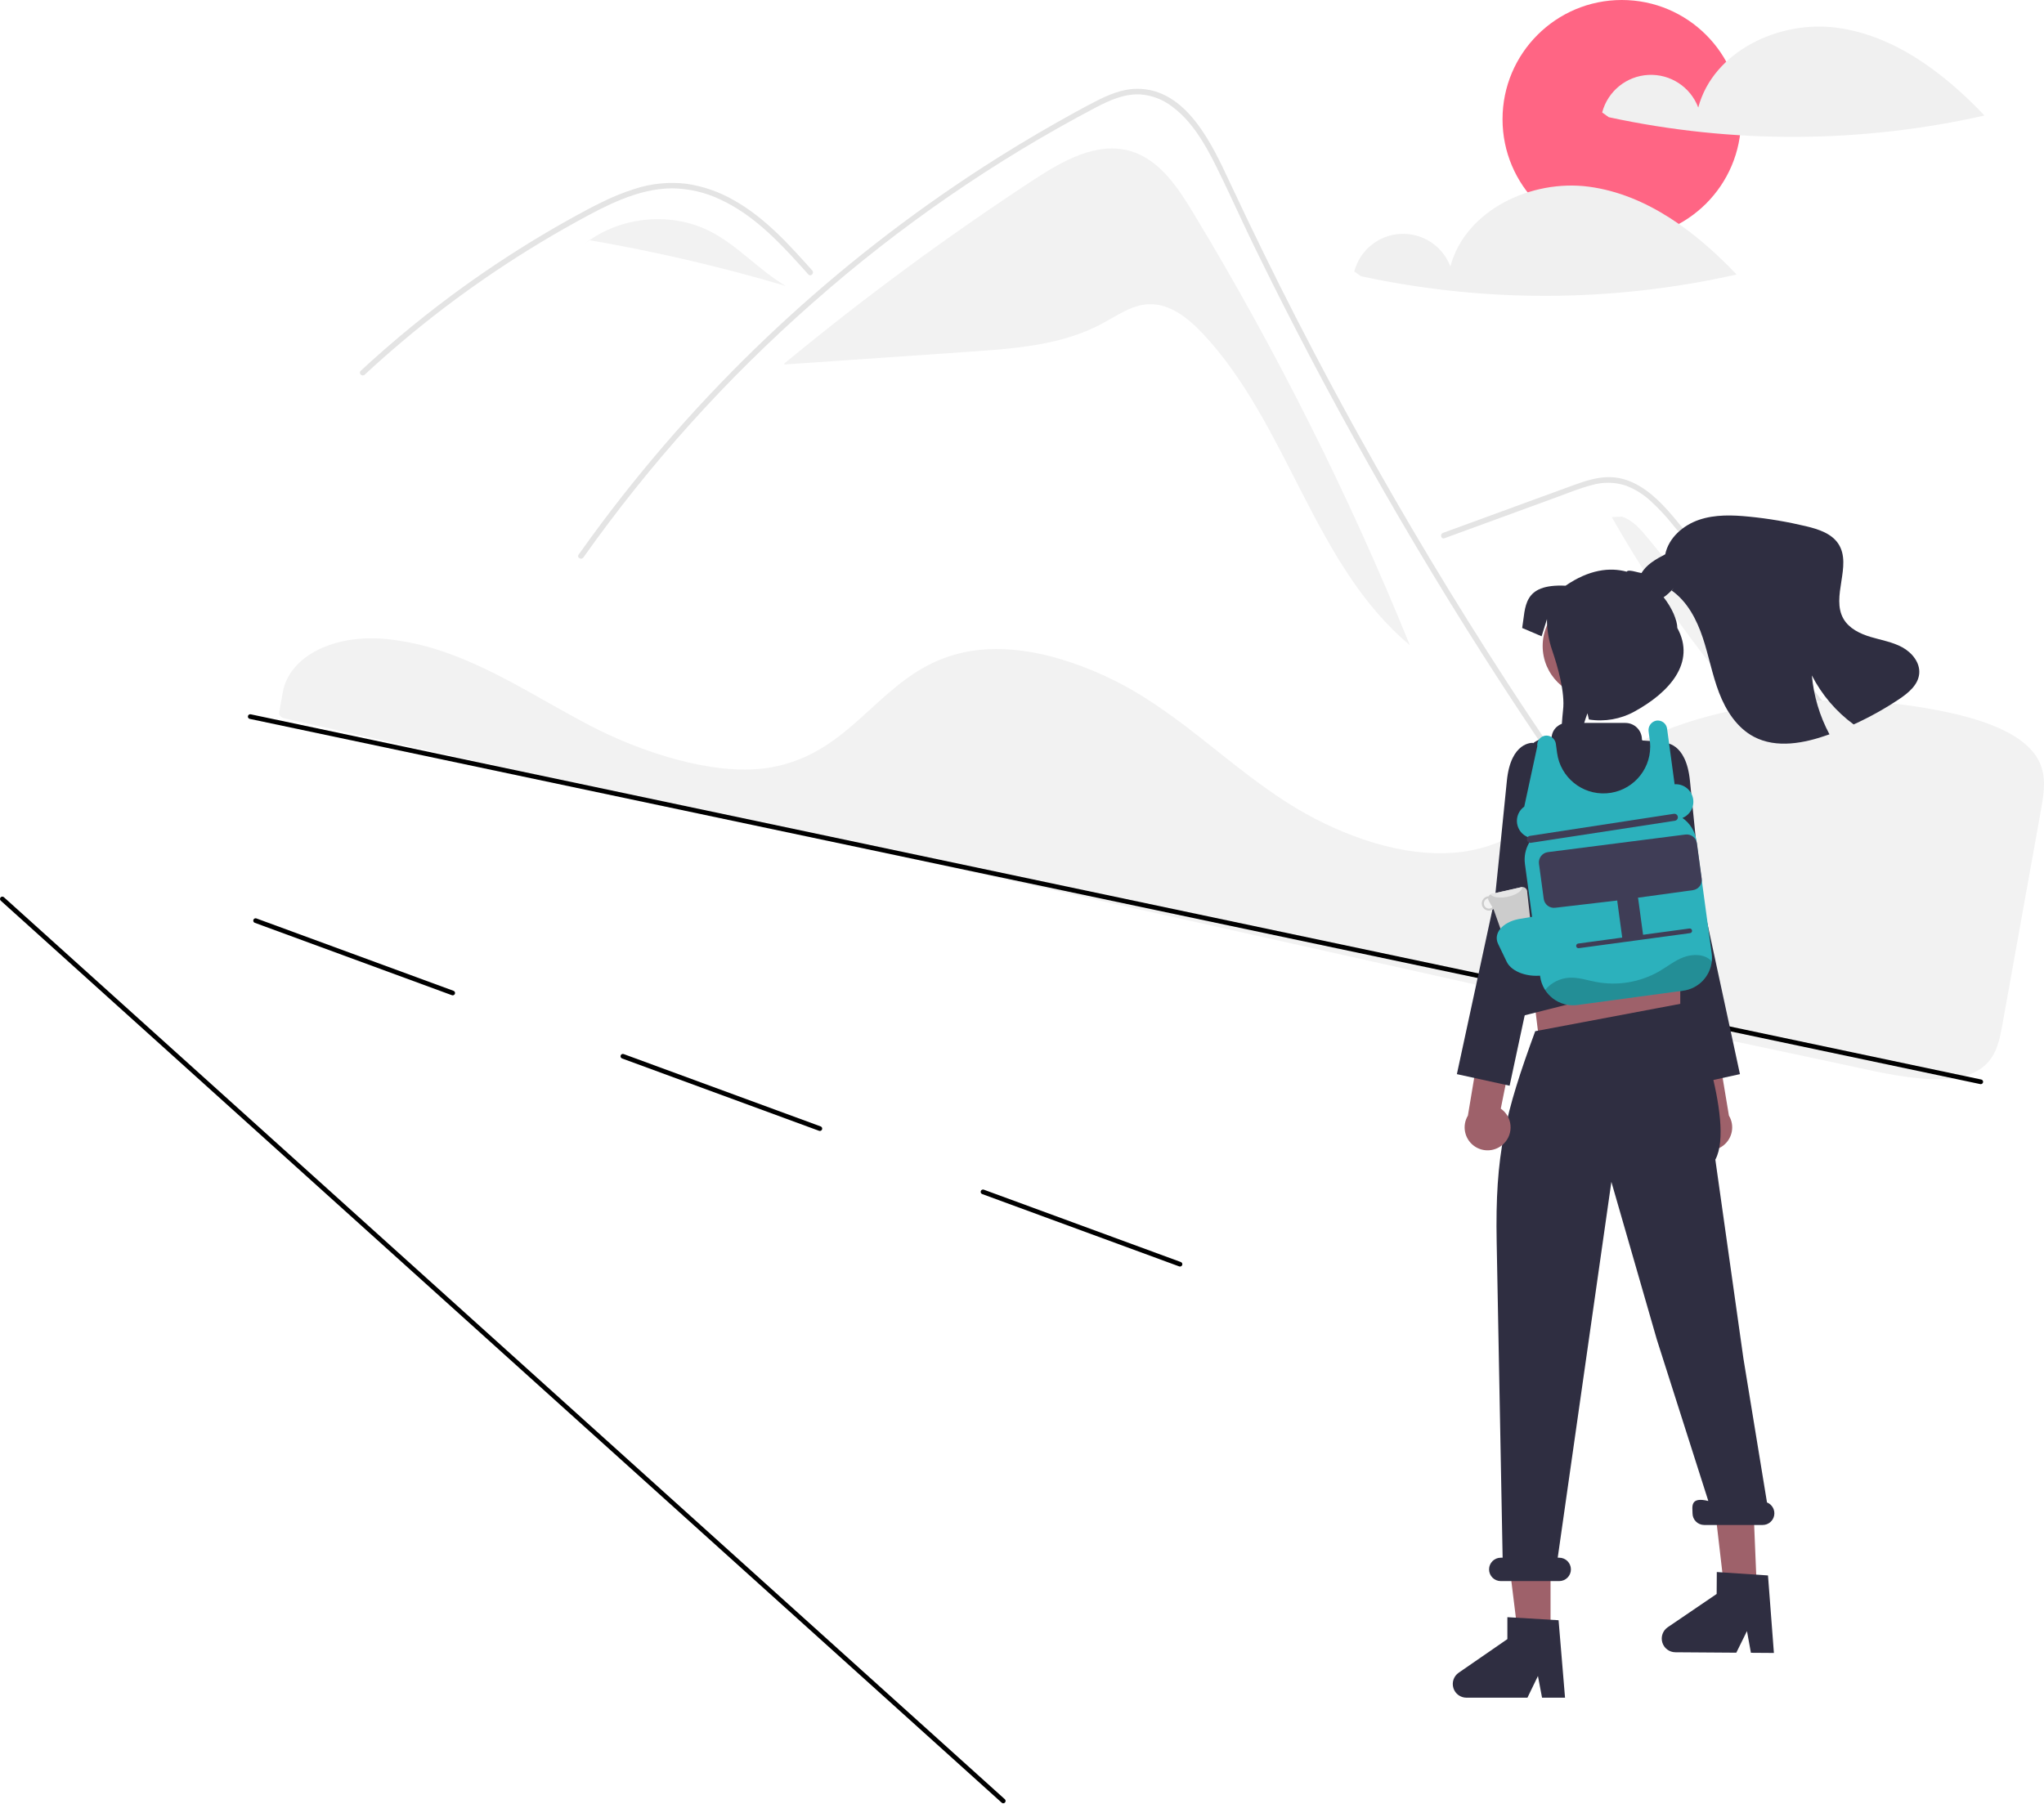
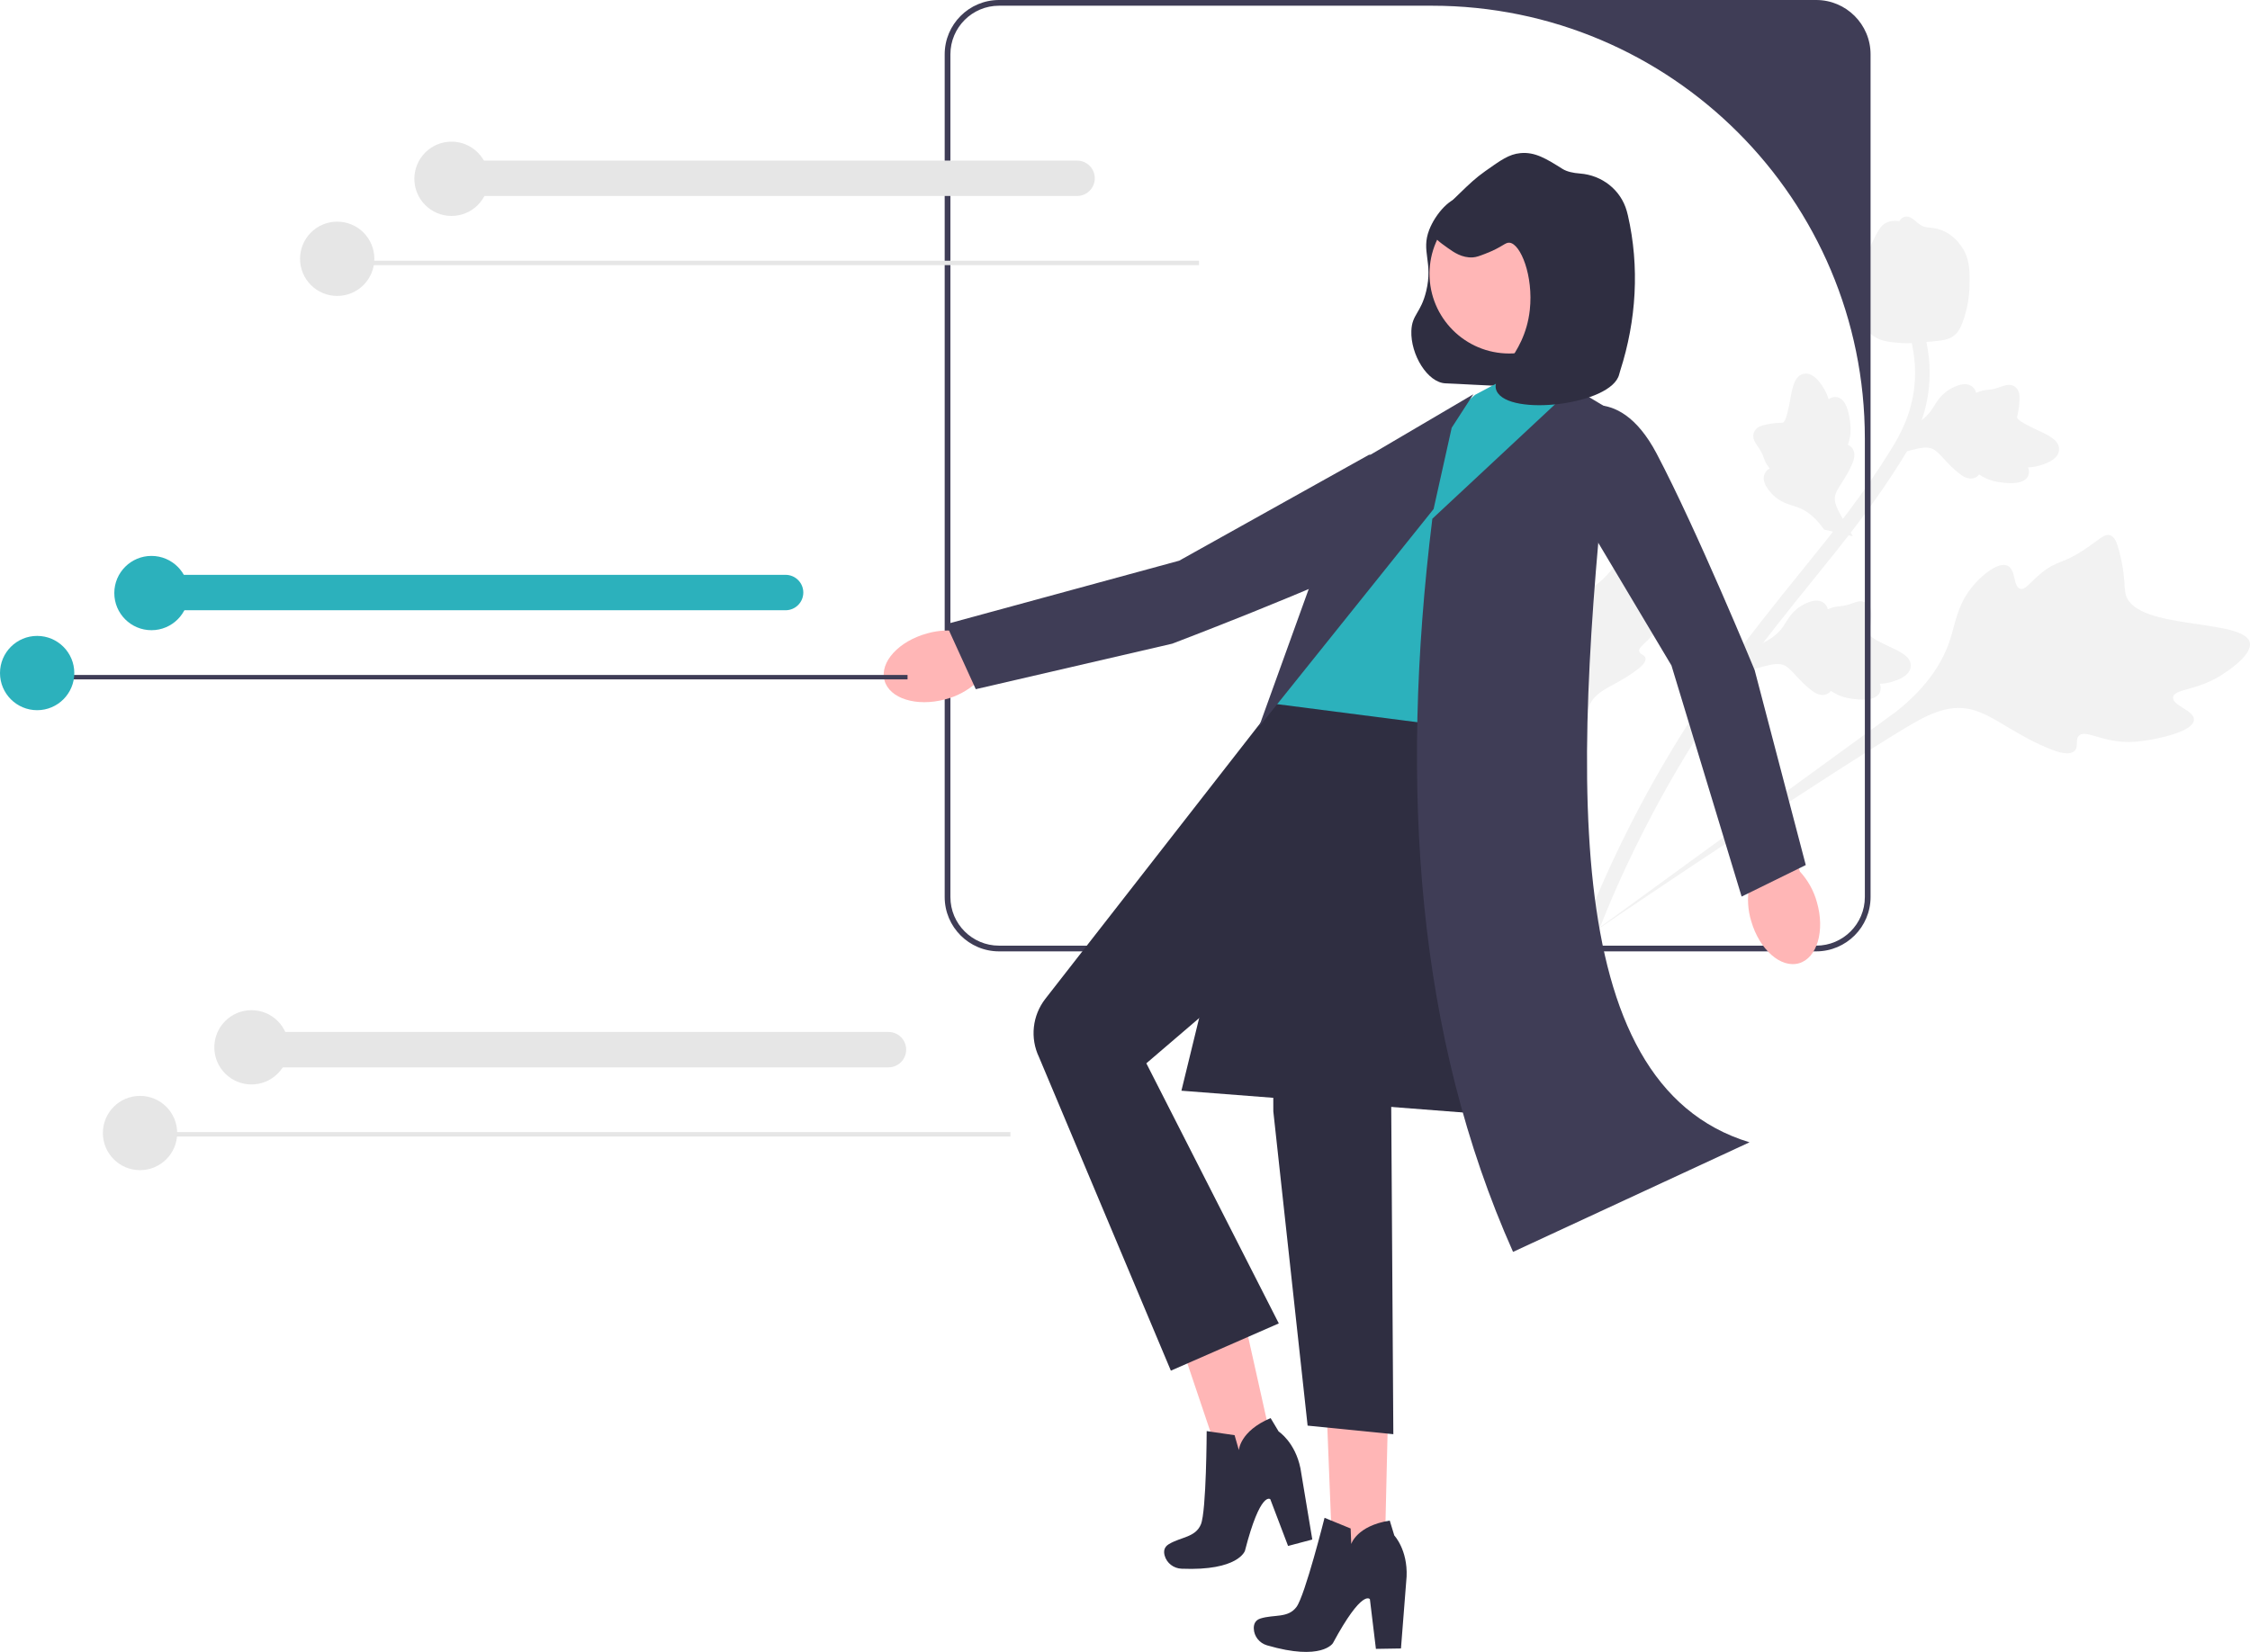
- <svg xmlns="http://www.w3.org/2000/svg" id="currentIllo" data-name="Layer 1" width="874.039" height="771.292" viewBox="0 0 874.039 771.292" class="injected-svg DownloadModal__ImageFile-sc-p17csy-5 iIfSkb grid_media">
-   <path d="M673.062,155.137c-6.611-10.934-14.444-22.608-26.712-26.178-14.207-4.135-28.802,4.079-41.181,12.184a1200.013,1200.013,0,0,0-106.794,78.684l.037.424q39.846-2.748,79.691-5.496c19.192-1.324,39.044-2.83,56.005-11.909,6.436-3.445,12.71-8.047,20.003-8.368,9.061-.398,16.962,5.93,23.17,12.541,36.727,39.109,47.355,98.916,88.558,133.276A1307.621,1307.621,0,0,0,673.062,155.137Z" transform="translate(-162.9803 -64.354)" fill="#f2f2f2" />
-   <path d="M898.816,486.852c-4.061-5.128-5.721-6.33-9.727-11.505Q840.159,412.063,797.108,344.504q-29.241-45.883-55.583-93.529-12.541-22.651-24.394-45.658-9.198-17.839-17.985-35.891c-1.675-3.437-3.303-6.891-4.923-10.352-3.817-8.139-7.563-16.318-11.585-24.346-4.583-9.151-10.162-18.744-18.578-24.891a25.346,25.346,0,0,0-13.204-5.081c-6.851-.443-13.173,2.386-19.115,5.476a615.324,615.324,0,0,0-120.996,83.438A629.917,629.917,0,0,0,412.444,302.789c-.869,1.241-2.924.055-2.047-1.193q5.18-7.325,10.565-14.492A633.399,633.399,0,0,1,582.67,136.269q15.73-10.194,32.051-19.431c5.484-3.106,10.992-6.171,16.594-9.048,5.492-2.821,11.324-5.358,17.598-5.452,21.351-.332,32.407,23.848,40,40.119q3.58,7.681,7.246,15.314,13.856,28.981,28.779,57.432,9.21,17.566,18.823,34.927,29.917,54.062,63.596,105.935c29.743,45.808,59.25,86.275,93.134,129.112C901.424,486.362,899.756,488.053,898.816,486.852Z" transform="translate(-162.9803 -64.354)" fill="#e4e4e4" />
-   <path d="M508.636,181.73c-1.24-1.383-2.473-2.766-3.722-4.149-9.846-10.889-20.411-21.652-33.931-27.894a49.228,49.228,0,0,0-20.624-4.781c-7.38.024-14.595,1.96-21.414,4.67-3.224,1.288-6.377,2.75-9.482,4.307-3.548,1.786-7.033,3.69-10.502,5.61q-9.767,5.405-19.281,11.284-18.93,11.699-36.674,25.184-9.198,6.993-18.017,14.445-8.202,6.922-16.073,14.216c-1.122,1.035-2.797-.64-1.675-1.675,1.383-1.288,2.782-2.568,4.18-3.832q5.927-5.358,12.043-10.51,11.153-9.411,22.884-18.096,18.242-13.513,37.74-25.192,9.743-5.832,19.755-11.174c2.015-1.075,4.054-2.126,6.116-3.121a97.502,97.502,0,0,1,14.54-5.919,51.724,51.724,0,0,1,21.96-2.157,57.173,57.173,0,0,1,20.261,7.009c13.275,7.42,23.572,18.894,33.591,30.091C511.323,181.184,509.655,182.867,508.636,181.73Z" transform="translate(-162.9803 -64.354)" fill="#e4e4e4" />
-   <path d="M780.643,294.569l31.811-11.635L828.249,277.157c5.144-1.881,10.276-4.023,15.593-5.37a24.6,24.6,0,0,1,14.114.18,32.529,32.529,0,0,1,11.008,6.824,89.337,89.337,0,0,1,9.029,9.642c3.439,4.133,6.827,8.308,10.23,12.47q21.068,25.765,41.86,51.755,20.792,25.989,41.306,52.198,20.564,26.274,40.845,52.767,2.484,3.246,4.965,6.494c.914,1.196,2.973.017,2.047-1.196q-20.431-26.76-41.147-53.3-20.767-26.604-41.82-52.982-21.053-26.378-42.391-52.527-5.316-6.515-10.649-13.015c-2.999-3.655-5.965-7.35-9.254-10.753-6.039-6.245-13.583-11.764-22.614-11.914-5.31-.088-10.448,1.597-15.381,3.381-5.318,1.924-10.624,3.884-15.935,5.826l-32.034,11.716-8.008,2.929c-1.421.52-.807,2.812.63,2.286Z" transform="translate(-162.9803 -64.354)" fill="#e4e4e4" />
-   <path d="M466.796,163.388c-16.166-8.308-36.868-6.681-51.723,3.699a737.726,737.726,0,0,1,83.932,19.589C487.555,179.967,478.599,169.455,466.796,163.388Z" transform="translate(-162.9803 -64.354)" fill="#f2f2f2" />
-   <path d="M414.914,167.059l-3.112,2.53c1.053-.885,2.147-1.715,3.271-2.501C415.02,167.078,414.967,167.068,414.914,167.059Z" transform="translate(-162.9803 -64.354)" fill="#f2f2f2" />
-   <path d="M867.766,294.685c-3.131-3.812-6.517-7.803-11.201-9.351l-4.373.172A496.015,496.015,0,0,0,984.306,436.543Q926.036,365.614,867.766,294.685Z" transform="translate(-162.9803 -64.354)" fill="#f2f2f2" />
-   <path d="M667.565,606.081a.992.992,0,0,1-.345-.062l-84.261-30.953a1.0 1,0,0,1,.689-1.877L667.91,604.142a1.0 1,0,0,1-.345,1.938Z" transform="translate(-162.9803 -64.354)" />
-   <path d="M513.565,548.081a.992.992,0,0,1-.345-.062l-84.261-30.953a1.0 1,0,0,1,.689-1.877L513.91,546.142a1.0 1,0,0,1-.345,1.938Z" transform="translate(-162.9803 -64.354)" />
-   <path d="M356.565,490.081a.992.992,0,0,1-.345-.062l-84.261-30.953a1.0 1,0,1,1,.689-1.877L356.91,488.142a1.0 1,0,0,1-.345,1.938Z" transform="translate(-162.9803 -64.354)" />
-   <path d="M340.778,339.738c-3.513-.785-7.07-1.405-10.583-1.837l-.511-.063c-23.321-2.777-43.01,6.958-45.796,22.645l-.495,2.838c-.309,1.795-.643,3.725-1.04,5.86-.192,1.054.867,2.132,2.407,2.476L845.649,497.037c39.607,8.564,79.087,17.024,117.337,25.144a177.652,177.652,0,0,0,21.711,3.511c10.927.926,18.927-.293,24.46-3.725l.001 0c6.877-4.253,8.607-11.157,10.019-19.078,2.846-15.997,5.877-32.793,8.897-49.538,2.661-14.758,5.316-29.477,7.832-43.574,1.478-8.369,2.281-15.869-2.879-22.891-5.596-7.598-17.581-13.494-35.623-17.527-.218-.049-.434-.097-.655-.145-56.592-12.407-117.619-2.55-151.854,24.53-3.942,3.118-7.734,6.553-11.401,9.875a158.915,158.915,0,0,1-17.302,14.232,66.95,66.95,0,0,1-10.666,5.986c-.257.125-.548.255-.851.372-.705.318-1.433.613-2.135.865a62.042,62.042,0,0,1-12.655,3.397l-.431.065c-.326.056-.678.107-1.027.147a68.206,68.206,0,0,1-7.479.589c-10.812.309-22.585-1.669-34.991-5.882a151.752,151.752,0,0,1-32.578-15.751c-10.814-6.914-20.639-14.717-30.141-22.263-4.173-3.316-8.49-6.743-12.828-10.046-.815-.622-1.618-1.23-2.434-1.842-5.313-3.969-10.177-7.354-14.871-10.348a146.281,146.281,0,0,0-37.143-17.035c-13.864-4.03-26.63-5.128-37.931-3.275a60.649,60.649,0,0,0-9.253,2.27c-13.923,4.597-23.917,13.74-33.581,22.583-12.021,10.999-24.453,22.373-44.611,25.204-23.263,3.273-53.836-7.081-74.693-17.866-6.557-3.391-13.045-7.056-19.318-10.601q-3.801-2.148-7.611-4.28c-4.993-2.785-9.099-4.982-12.918-6.915l-1.208-.614c-.673-.337-1.346-.675-2.034-1.007-4.55-2.238-8.825-4.154-13.075-5.86l-1.004-.409c-2.021-.785-3.918-1.486-5.788-2.137l-.747-.259A109.236,109.236,0,0,0,340.778,339.738Z" transform="translate(-162.9803 -64.354)" fill="#f2f2f2" />
-   <path d="M1009.981,528.062a1.009,1.009,0,0,1-.208-.021l-740-156.208a1,1,0,0,1,.413-1.957l740,156.208a1,1,0,0,1-.206,1.979Z" transform="translate(-162.9803 -64.354)" />
-   <circle cx="693.5" cy="51" r="51" fill="#ff6584" />
-   <path d="M948.516,76.224c-24.717-3.341-52.935,10.019-59.341,34.124a21.597,21.597,0,0,0-41.093,2.109l2.83,2.027a372.275,372.275,0,0,0,160.659-.726C994.377,95.688,973.233,79.565,948.516,76.224Z" transform="translate(-162.9803 -64.354)" fill="#f0f0f0" />
-   <path d="M842.516,144.224c-24.717-3.341-52.935,10.019-59.341,34.124a21.597,21.597,0,0,0-41.093,2.109l2.83,2.027a372.275,372.275,0,0,0,160.659-.726C888.377,163.688,867.233,147.565,842.516,144.224Z" transform="translate(-162.9803 -64.354)" fill="#f0f0f0" />
-   <path d="M886.872,553.437a9.76,9.76,0,0,1,1.357-14.904L872.689,461.346l17.161,5.51,12.439,74.659A9.813,9.813,0,0,1,886.872,553.437Z" transform="translate(-162.9803 -64.354)" fill="#9e616a" />
-   <path d="M863.926,390.13l10.648-8.037s9.393-.665,11.056,16.274,5.079,49.95,5.079,49.95l16.293,75.463-22.554,4.95-17.451-81.438-10.469-24.184Z" transform="translate(-162.9803 -64.354)" fill="#2f2e41" />
-   <polygon points="718.5 449 658.5 448 653.5 407 718.5 407 718.5 449" fill="#9e616a" />
-   <polygon points="663.032 699.832 649.181 699.831 642.591 646.404 663.034 646.405 663.032 699.832" fill="#9e616a" />
-   <polygon points="751.276 680.645 737.425 680.548 731.21 627.076 749.225 631.209 751.276 680.645" fill="#9e616a" />
-   <polygon points="707.954 371.691 711.092 379.851 710.465 388.011 649.04 409.286 652.088 373.574 658.993 365.414 707.954 371.691" fill="#ffb6b6" />
-   <circle cx="681.602" cy="276.32" r="21.938" fill="#9e616a" />
-   <path d="M832.208,790.486h-9.829l-1.754-9.279-4.493,9.279H790.064a5.86,5.86,0,0,1-3.33-10.682l20.817-14.377v-9.381l21.896,1.307Z" transform="translate(-162.9803 -64.354)" fill="#2f2e41" />
-   <path d="M921.523,771.351l-9.828-.069-1.689-9.292-4.558,9.248-26.067-.182a5.86,5.86,0,0,1-3.255-10.705l20.917-14.231.066-9.381,21.886,1.46Z" transform="translate(-162.9803 -64.354)" fill="#2f2e41" />
-   <path d="M918.566,706.973l-10.086-61.619-12-85c8.788-16.32-11-67-11-67l-2.793.134L819.467,505.415l.014-.061c-12.931,35.268-17.215,52.691-16.506,90.248l2.547,135.01h-.799a5,5,0,0,0,0,10h25a5,5,0,0,0,0-10h-.645l22.947-160.757L871.48,637.354l22,69c-8-2-6.758,2.634-6.758,5.258a5,5,0,0,0,5,5h25a4.995,4.995,0,0,0,1.844-9.639Z" transform="translate(-162.9803 -64.354)" fill="#2f2e41" />
-   <path d="M890.403,495.979l-2-20a3.987,3.987,0,0,0-3.605-2.995c-.833-9.527-4.339-50.629-4.549-52.421l-.008-.076-1.594-34.058a5.037,5.037,0,0,0-4.703-4.79l-8.421-.55a.446.446,0,0,1-.431-.445,7.081,7.081,0,0,0-7.081-7.081H833.08a6.63,6.63,0,0,0-6.576,5.804.44.44,0,0,1-.448.396l-.003-0a11.845,11.845,0,0,0-11.915,9.824c-3.408,19.831-10.239,64.84-6.862,89.862,1.176,8.711-1.359,1.812-1.803,9.1a5.365,5.365,0,0,0,1.336,3.89c-2.058.598-2.856,2.821-2.328,4.916l-.438-.108a4,4,0,0,0,4.856,2.901L885.502,480.836C887.644,480.296,890.943,498.121,890.403,495.979Z" transform="translate(-162.9803 -64.354)" fill="#2f2e41" />
-   <path d="M806.089,553.437a9.76,9.76,0,0,0-1.357-14.904l15.54-77.187-17.161,5.51-12.439,74.659A9.813,9.813,0,0,0,806.089,553.437Z" transform="translate(-162.9803 -64.354)" fill="#9e616a" />
-   <path d="M829.034,390.13l-10.648-8.037s-9.393-.665-11.056,16.274-5.079,49.95-5.079,49.95l-16.293,75.463,22.554,4.95,17.451-81.438,10.469-24.184Z" transform="translate(-162.9803 -64.354)" fill="#2f2e41" />
-   <path d="M868.076,321.166c4.087,1.217,7.9-2.202,10.745-5.441l-1.011,1.2c6.692,4.713,10.693,12.39,13.289,20.161,2.596,7.763,4.044,15.894,6.975,23.546,2.93,7.643,7.66,15.037,14.9,18.85,9.699,5.107,21.583,2.785,31.9-.9.137-.051.266-.094.403-.146a65.737,65.737,0,0,1-7.523-25.191,59.771,59.771,0,0,0,17.873,20.967,137.213,137.213,0,0,0,19.381-10.779c3.984-2.665,8.183-6.109,8.645-10.882.471-4.738-3.067-9.065-7.24-11.344-4.173-2.279-8.971-3.05-13.529-4.421-4.55-1.362-9.194-3.599-11.584-7.711-5.509-9.459,3.761-22.8-2.151-32.02-2.913-4.533-8.568-6.349-13.812-7.609a182.606,182.606,0,0,0-24.317-4.104c-7.189-.72-14.617-.985-21.455,1.328-6.838,2.313-13.041,7.686-14.506,14.763-3.993,2.099-8.217,4.421-10.359,8.405C862.558,313.815,863.749,319.881,868.076,321.166Z" transform="translate(-162.9803 -64.354)" fill="#2f2e41" />
-   <path d="M874.177,319.572c3.914,4.903,6.044,10.205,6.044,13.38,8.13,14.859-3.496,27.623-18.356,35.753a30.443,30.443,0,0,1-19.45,3.391l-.622-2.654-.842,2.39s-9.675,31.954-12.866,33.828c1.211-5.687,2.598-32.017,3.272-37.567.933-7.554-2.32-18.799-4.667-25.638a40.366,40.366,0,0,1-2.21-13.1v-.195l-2.285,7.34-8.319-3.549c1.548-8.878,0-18.956,18.556-18.082,10.036-6.902,18.873-7.953,26.133-5.996.937-1.448,6.339,1.264,7.9.502" transform="translate(-162.9803 -64.354)" fill="#2f2e41" />
-   <path d="M894.95,475.58a14.211,14.211,0,0,1-12.22,12.5l-45.17,6.12a14.224,14.224,0,0,1-15.99-12.18l-6.51-48.14a14.175,14.175,0,0,1,1.8-9.04l-.31-2.34a7.49,7.49,0,0,1-1.78-13.14l5.58-25.85a4.007,4.007,0,0,1,3.82-4.54,4.113,4.113,0,0,1,4.13,3.63l.51,3.8a20.001,20.001,0,0,0,39.82-2.66,20.672,20.672,0,0,0-.18-2.71l-.5-3.74a4.15,4.15,0,0,1,3.18-4.69,3.999,3.999,0,0,1,4.71,3.4l3.23,23.8a7.492,7.492,0,0,1,3.35,14.41,14.165,14.165,0,0,1,5.97,9.74l6.52,48.15A14,14,0,0,1,894.95,475.58Z" transform="translate(-162.9803 -64.354)" fill="#2cb1bc" />
-   <path d="M815.906,423.559a1.502,1.502,0,0,1,1.285-1.688l61.566-9.437a1.5,1.5,0,1,1,.402,2.973l-61.566,9.437A1.502,1.502,0,0,1,815.906,423.559Z" transform="translate(-162.9803 -64.354)" fill="#3f3d56" />
-   <path d="M823.101,448.829l-2.035-15.036a4.413,4.413,0,0,1,3.782-4.965l58.801-7.522a4.413,4.413,0,0,1,4.965,3.782l2.035,15.036a4.413,4.413,0,0,1-3.782,4.965L863.381,448.32a4.413,4.413,0,0,1,.117.489l2.079,15.36,19.819-2.682a1,1,0,1,1,.268,1.982l-19.819,2.682-8.919,1.207L838.098,469.906a1,1,0,0,1-.268-1.982l18.828-2.548-2.079-15.36a4.414,4.414,0,0,1-.017-.502l-26.496,3.097A4.413,4.413,0,0,1,823.101,448.829Z" transform="translate(-162.9803 -64.354)" fill="#3f3d56" />
-   <path d="M591.98,835.646a.998.998,0,0,1-.669-.257l-428-385.792a1,1,0,0,1,1.339-1.486l428,385.792a1,1,0,0,1-.67,1.743Z" transform="translate(-162.9803 -64.354)" />
-   <path d="M816.03,445.94a2.026,2.026,0,0,0-2.15-2.17,1.864,1.864,0,0,0-.32.04l-12.66,2.86a2.085,2.085,0,0,0-1.34,1.03,2.606,2.606,0,0,0-.55.08,3.076,3.076,0,1,0,1.36,6,3.118,3.118,0,0,0,1.24-.6l4.29,12.08a2.015,2.015,0,0,0,2.21.97l8.23-1.86a2.043,2.043,0,0,0,1.57-1.82Zm-15.85,6.98a2.2,2.2,0,0,1-.98-4.29c.04-.01.08,0,.12-.01a2.071,2.071,0,0,0,.27,1.04L801.16,452.4A2.071,2.071,0,0,1,800.18,452.92Z" transform="translate(-162.9803 -64.354)" fill="#ccc" />
-   <path d="M813.88,443.77c.12,1.6-2.62,3.44-6.29,4.17-3.37.69-6.39.21-7.24-1.05a1.919,1.919,0,0,1,.55-.22l12.66-2.86A1.864,1.864,0,0,1,813.88,443.77Z" transform="translate(-162.9803 -64.354)" fill="#e6e6e6" />
-   <path d="M807.264,475.724l-3.675-7.646c-2.153-4.479,1.789-9.245,8.787-10.624L821,456l3.607,25.202-.747.147C816.862,482.727,809.417,480.203,807.264,475.724Z" transform="translate(-162.9803 -64.354)" fill="#2cb1bc" />
-   <g opacity="0.2">
-     <path d="M894.95,475.58a14.211,14.211,0,0,1-12.22,12.5l-45.17,6.12a14.208,14.208,0,0,1-13.87-6.42,14.512,14.512,0,0,1,10.36-5.24c3.88-.2,7.64,1.09,11.44,1.81a39.589,39.589,0,0,0,26.83-4.45c3.53-2.05,6.71-4.67,10.59-6.13,3.88-1.45,8.89-1.4,11.7,1.43A4.033,4.033,0,0,1,894.95,475.58Z" transform="translate(-162.9803 -64.354)" />
+ <svg xmlns="http://www.w3.org/2000/svg" width="787.361" height="578.211" viewBox="0 0 787.361 578.211">
+   <g>
+     <path d="M767.741,251.996c.22-3.362-7.668-5.003-7.31-7.946,.357-2.932,8.313-2.322,16.723-7.618,1.517-.955,11.074-6.973,10.142-11.488-1.767-8.558-39.665-4.19-43.353-16.64-.81-2.732-.058-6.565-2.29-15.152-.888-3.416-1.625-5.189-3.131-5.749-2.137-.794-3.953,1.549-9.198,5.01-7.865,5.191-9.303,3.567-14.947,8.141-4.19,3.395-5.598,6.073-7.422,5.533-2.581-.764-1.428-6.619-4.384-8.048-3.016-1.458-8.275,2.677-11.498,6.262-6.047,6.729-6.674,13.473-8.684,19.639-2.185,6.701-7.025,15.852-19.032,25.275l-109.61,79.788c23.074-15.973,87.601-58.887,112.741-74.039,7.258-4.374,14.88-8.632,23.201-6.673,8.011,1.885,15.705,9.305,28.622,14.228,1.508,.575,5.728,2.122,7.628,.318,1.571-1.491,.125-3.914,1.571-5.328,1.939-1.897,6.114,.923,12.956,1.889,4.825,.681,8.523,.094,11.703-.411,.959-.152,15.281-2.516,15.573-6.991l-0-0Z" fill="#f2f2f2" />
+     <path d="M582.539,206.675c-1.587-1.078-4.668,2.32-6.009,1.295-1.336-1.021,1.259-4.75,1.086-10.406-.031-1.02-.227-7.447-2.712-8.293-4.71-1.602-13.501,18.259-20.676,16.477-1.575-.391-3.239-1.866-8.098-3.248-1.933-.55-3.016-.699-3.725-.122-1.006,.82-.381,2.387-.195,5.96,.278,5.358-.933,5.595-.317,9.685,.458,3.036,1.366,4.5,.574,5.239-1.12,1.047-3.661-1.209-5.215-.171-1.586,1.059-1.074,4.834-.244,7.45,1.558,4.91,4.687,7.163,7.133,9.929,2.658,3.006,5.753,8.022,6.914,16.634l7.534,76.819c-1.182-15.934-3.627-59.986-3.809-76.697-.053-4.824,.057-9.794,3.419-13.313,3.237-3.388,9.099-5.023,15.241-9.943,.717-.574,2.694-2.199,2.357-3.652-.279-1.201-1.885-1.191-2.162-2.308-.371-1.499,2.217-2.734,4.665-5.814,1.726-2.171,2.505-4.156,3.175-5.863,.202-.514,3.174-8.226,1.062-9.661l-0,0Z" fill="#f2f2f2" />
+     <path d="M609.258,235.387l4.876-9.165,.878-.347c4.06-1.603,7.083-3.813,8.99-6.571,.303-.438,.584-.892,.87-1.354,1.134-1.832,2.543-4.109,5.456-5.894,1.628-.992,5.715-3.072,8.158-.795,.663,.605,.987,1.322,1.138,2.005,.129-.056,.26-.111,.401-.172,1.735-.713,2.787-.808,3.801-.899,.779-.07,1.582-.142,3.075-.593,.655-.198,1.195-.395,1.649-.561,1.378-.499,3.1-1.04,4.71,.092,1.678,1.27,1.604,3.327,1.556,4.688-.085,2.429-.434,3.984-.666,5.014-.086,.376-.18,.801-.183,.95-.004,1.205,5.066,3.548,6.969,4.441,4.284,1.992,7.991,3.716,7.701,7.08-.206,2.407-2.506,4.201-7.028,5.469-1.408,.394-2.713,.533-3.822,.582,.358,.777,.521,1.703,.144,2.725h0c-.895,2.418-4.085,3.271-9.483,2.544-1.343-.177-3.146-.422-5.249-1.385-.99-.455-1.813-.964-2.509-1.41-.285,.385-.67,.749-1.211,1.024-1.592,.812-3.481,.423-5.591-1.239-2.346-1.794-4.031-3.631-5.52-5.248-1.301-1.41-2.425-2.621-3.517-3.266-2.043-1.17-4.596-.642-7.723,.169l-7.87,2.115-0-0Z" fill="#f2f2f2" />
+     <path d="M648.391,187.738l-10.102-2.392-.558-.761c-2.58-3.52-5.485-5.884-8.636-7.029-.501-.182-1.011-.338-1.531-.498-2.059-.632-4.62-1.417-7.085-3.782-1.373-1.323-4.421-4.749-2.838-7.69,.417-.795,1.029-1.29,1.651-1.61-.087-.111-.174-.224-.268-.345-1.13-1.498-1.489-2.491-1.834-3.448-.266-.735-.539-1.495-1.353-2.824-.357-.583-.686-1.055-.961-1.453-.833-1.206-1.793-2.735-1.105-4.579,.803-1.945,2.811-2.395,4.14-2.694,2.372-.534,3.963-.591,5.019-.628,.386-.013,.82-.029,.965-.064,1.166-.302,2.147-5.8,2.528-7.868,.84-4.649,1.568-8.672,4.895-9.245,2.381-.412,4.699,1.358,7.073,5.41,.738,1.262,1.203,2.49,1.533,3.55,.661-.544,1.515-.936,2.6-.831h0c2.566,.253,4.2,3.121,4.866,8.527,.169,1.344,.39,3.151-.009,5.429-.189,1.073-.472,1.998-.728,2.785,.444,.178,.894,.458,1.298,.912,1.189,1.334,1.293,3.26,.22,5.722-1.14,2.724-2.489,4.82-3.676,6.671-1.034,1.616-1.92,3.011-2.267,4.231-.613,2.273,.545,4.608,2.122,7.428l4.042,7.076-0-0Z" fill="#f2f2f2" />
+     <path d="M661.142,159.633l4.876-9.165,.878-.347c4.06-1.603,7.083-3.813,8.99-6.571,.303-.438,.584-.892,.87-1.354,1.134-1.832,2.543-4.109,5.456-5.894,1.628-.992,5.715-3.072,8.158-.795,.663,.605,.987,1.322,1.138,2.005,.129-.056,.26-.111,.401-.172,1.735-.713,2.787-.808,3.801-.899,.779-.07,1.582-.142,3.075-.593,.655-.198,1.195-.395,1.649-.561,1.378-.499,3.1-1.04,4.71,.092,1.678,1.27,1.604,3.327,1.556,4.688-.085,2.429-.434,3.984-.666,5.014-.086,.376-.18,.801-.183,.95-.004,1.205,5.066,3.548,6.969,4.441,4.284,1.992,7.991,3.716,7.701,7.08-.206,2.407-2.506,4.201-7.028,5.469-1.408,.394-2.713,.533-3.822,.582,.358,.777,.521,1.703,.144,2.725h0c-.895,2.418-4.085,3.271-9.483,2.544-1.343-.177-3.146-.422-5.249-1.385-.99-.455-1.813-.964-2.509-1.41-.285,.385-.67,.749-1.211,1.024-1.592,.812-3.481,.423-5.591-1.239-2.346-1.794-4.031-3.631-5.52-5.248-1.301-1.41-2.425-2.621-3.517-3.266-2.043-1.17-4.596-.642-7.723,.169l-7.87,2.115-0-0Z" fill="#f2f2f2" />
+     <path d="M556.692,330.817l-1.018-2.34,.979-2.355-.979,2.355-2.243-1.186c.099-.216,.29-.737,.596-1.548,1.676-4.443,6.77-17.969,16.895-37.83,7.068-13.864,15.099-27.595,23.871-40.817,8.786-13.243,16.205-22.743,22.166-30.38,4.497-5.759,8.877-11.176,13.148-16.451,11.404-14.095,22.175-27.409,32.019-43.575,2.199-3.608,6.774-11.12,7.821-21.729,.607-6.154-.056-12.44-1.976-18.682l4.88-1.5c2.115,6.895,2.846,13.856,2.172,20.688-1.161,11.763-6.146,19.948-8.54,23.881-10.018,16.451-20.894,29.893-32.409,44.123-4.252,5.257-8.616,10.649-13.094,16.385-5.906,7.566-13.26,16.984-21.933,30.057-8.669,13.063-16.6,26.627-23.582,40.315-9.996,19.611-15.014,32.936-16.662,37.314-.882,2.337-1.066,2.826-2.111,3.276l0-0Z" fill="#f2f2f2" />
+     <path d="M655.672,117.678c-.173-.118-.344-.242-.513-.375-3.452-2.648-5.301-7.066-5.5-13.132-.089-2.85,.684-5.503,2.224-10.794,.236-.816,1.481-4.927,4.016-10.02,1.655-3.329,2.578-4.562,3.949-5.272,1.524-.792,3.201-.923,4.82-.677,.222-.439,.55-.825,1.015-1.129,1.919-1.264,3.668,.273,4.624,1.09,.477,.423,1.069,.956,1.797,1.4,1.142,.704,1.961,.782,3.199,.905,1.185,.117,2.658,.263,4.469,1.026,3.579,1.492,5.596,4.177,6.261,5.061,3.513,4.634,3.333,9.71,3.124,15.586-.045,1.177-.317,5.386-1.953,10.291-1.18,3.539-2.2,4.773-3.125,5.576-1.894,1.655-3.905,1.968-8.75,2.382-5.064,.438-7.604,.655-9.555,.508-4.539-.35-7.39-.569-10.102-2.427l-0,0Z" fill="#f2f2f2" />
+   </g>
+   <path d="M635.562,0H349.602c-10.49,0-19.02,8.53-19.02,19.02V313.98c0,10.49,8.53,19.02,19.02,19.02h285.96c10.49,0,19.02-8.53,19.02-19.02V19.02c0-10.49-8.53-19.02-19.02-19.02Zm17.02,313.98c0,9.4-7.62,17.02-17.02,17.02H349.602c-9.4,0-17.02-7.62-17.02-17.02V19.02c0-9.4,7.62-17.02,17.02-17.02h151.472c83.675,0,151.508,67.832,151.508,151.508v160.472Z" fill="#3f3d56" />
+   <path id="b-179" d="M324.53,221.685c-10.023,2.709-16.749,10.076-15.024,16.455,1.725,6.378,11.247,9.351,21.273,6.64,4.02-1.028,7.735-3.004,10.835-5.762l42.322-12.015-6.061-19.74-41.078,13.94c-4.069-.821-8.275-.656-12.266,.483Z" fill="#ffb6b6" />
+   <path d="M501.882,162.462s11.949,17.528-14.98,30.75c-26.929,13.223-76.707,32.094-76.707,32.094l-68.73,15.923-10.379-22.755,81.555-22.22,66.457-37.088,22.785,3.295Z" fill="#3f3d56" />
+   <path d="M493.888,115.807c-.306,8.309,5.676,18.172,12,18.374,7.608,.244,43.573,2.805,44.73-.178,8.028-20.711-29.778-63.674-38.3-64.913-4.58-.666-10.063,5.909-12.172,11.337-2.954,7.607,1.406,11.194-1.055,21.441-1.877,7.814-4.989,8.13-5.202,13.938Z" fill="#2f2e41" />
+   <g>
+     <polygon points="431.284 443.34 406.041 449.125 431.405 524.385 448.51 520.466 431.284 443.34" fill="#ffb6b6" />
+     <path d="M422.264,500.915l9.763,1.432,1.505,5.23s.325-6.652,11.108-11.211l2.803,4.681s5.772,3.714,7.638,12.92l4.142,24.901-8.477,2.249-6.22-16.359s-3.422-3.129-8.867,18.036c0,0-2.205,7.113-22.204,6.289-2.749-.113-5.167-1.947-5.901-4.599-.405-1.463-.226-2.976,1.462-3.99,4.297-2.58,9.294-2.339,11.222-6.925,1.928-4.586,2.026-32.653,2.026-32.653Z" fill="#2f2e41" />
+   </g>
+   <g>
+     <polygon points="486.123 477.557 463.582 477 466.738 556.249 484.283 556.562 486.123 477.557" fill="#ffb6b6" />
+     <path d="M463.513,531.269l9.131,3.739,.202,5.438s1.917-6.379,13.48-8.209l1.594,5.218s4.709,4.994,4.304,14.379l-1.972,25.166-8.769,.143-2.101-17.375s-2.569-3.86-12.946,15.372c0,0-3.851,6.373-23.065,.761-2.641-.771-4.547-3.134-4.621-5.884-.041-1.518,.497-2.943,2.379-3.521,4.792-1.47,9.583-.033,12.558-4.021,2.975-3.988,9.824-31.206,9.824-31.206Z" fill="#2f2e41" />
+   </g>
+   <polygon points="532.637 390.997 413.423 381.772 446.971 244.241 527.237 232.676 532.637 390.997" fill="#2f2e41" />
+   <polygon points="516.196 138.193 541.314 124.811 561.597 148.761 520.838 279.4 446.279 246.386 502.909 149.571 516.196 138.193" fill="#2cb1bc" />
+   <path d="M519.379,255.812s7.999,41.243-16.77,62.68l-7.582,24.104-8.186,44.491,.741,114.912-30-3-12-109.996-.143-54.745-44.289,37.927,46.351,91.039-37.769,16.538-46.129-109.709c-3.205-6.683-2.35-14.604,2.207-20.45l80.468-103.219,73.1,9.427Z" fill="#2f2e41" />
+   <path d="M550.477,135.631l-49.248,45.946c-11.655,94.579-5.293,181.426,28.243,256.611l82.757-38.356c-68.241-20.697-61.548-134.344-48.307-256.113l-13.445-8.087Z" fill="#3f3d56" />
+   <polygon points="508.006 149.722 515.582 138 473.68 162.635 440.546 254.456 501.668 178.18 508.006 149.722" fill="#3f3d56" />
+   <path id="c-180" d="M612.822,322.436c2.888,9.973,10.375,16.566,16.721,14.727,6.346-1.839,9.148-11.413,6.258-21.389-1.1-4.001-3.142-7.68-5.955-10.73l-12.77-42.1-19.629,6.414,14.673,40.822c-.748,4.083-.507,8.285,.702,12.255Z" fill="#ffb6b6" />
+   <path d="M548.564,144.699s17.177-12.447,31.168,14.09c13.991,26.538,34.285,75.753,34.285,75.753l17.892,68.245-22.447,11.029-24.555-80.883-38.982-65.364,2.639-22.87Z" fill="#3f3d56" />
+   <circle cx="528.139" cy="95.838" r="27.896" fill="#ffb6b6" />
+   <path d="M528.231,84.955c-1.57-.155-2.377,1.505-8.374,3.822-2.125,.821-3.212,1.233-4.46,1.313-3.793,.244-6.741-1.851-8.712-3.252-3.203-2.276-5.266-3.742-5.669-6.086-.526-3.059,2.937-6.475,9.883-13.184,3.402-3.285,5.475-5.27,8.804-7.632,5.583-3.962,8.375-5.942,12.288-6.331,5.183-.515,9.124,1.959,14.81,5.528,1.536,.964,3.751,1.428,6.099,1.605,7.686,.578,14.275,5.701,16.366,13.12,.16,.567,.294,1.08,.395,1.519,4.126,18.014,2.975,36.75-2.672,54.346-.152,.474-.279,.915-.378,1.317-2.623,10.716-38.656,14.894-42.871,5.834-2.654-5.705,9.749-11.413,11.601-28.423,1.289-11.842-3.193-23.11-7.11-23.497Z" fill="#2f2e41" />
+   <rect x="117.33" y="91.253" width="302.252" height="1.549" fill="#e6e6e6" />
+   <g>
+     <path d="M376.912,68.6H160c-3.417,0-6.197-2.78-6.197-6.197s2.78-6.197,6.197-6.197h216.911c3.417,0,6.197,2.78,6.197,6.197s-2.78,6.197-6.197,6.197Z" fill="#e6e6e6" />
+     <circle cx="118" cy="90.583" r="13" fill="#e6e6e6" />
+     <circle cx="158" cy="62.583" r="13" fill="#e6e6e6" />
+   </g>
+   <rect x="15.33" y="236.253" width="302.252" height="1.549" fill="#3f3d56" />
+   <g>
+     <path d="M274.912,213.6H58c-3.417,0-6.197-2.78-6.197-6.197s2.78-6.197,6.197-6.197h216.911c3.417,0,6.197,2.78,6.197,6.197s-2.78,6.197-6.197,6.197Z" fill="#2cb1bc" />
+     <circle cx="13" cy="235.583" r="13" fill="#2cb1bc" />
+     <circle cx="53" cy="207.583" r="13" fill="#2cb1bc" />
+   </g>
+   <rect x="51.33" y="396.253" width="302.252" height="1.549" fill="#e6e6e6" />
+   <g>
+     <path d="M310.912,373.6H94c-3.417,0-6.197-2.78-6.197-6.197s2.78-6.197,6.197-6.197h216.911c3.417,0,6.197,2.78,6.197,6.197s-2.78,6.197-6.197,6.197Z" fill="#e6e6e6" />
+     <circle cx="88" cy="366.583" r="13" fill="#e6e6e6" />
+     <circle cx="49" cy="396.583" r="13" fill="#e6e6e6" />
  </g>
</svg>
